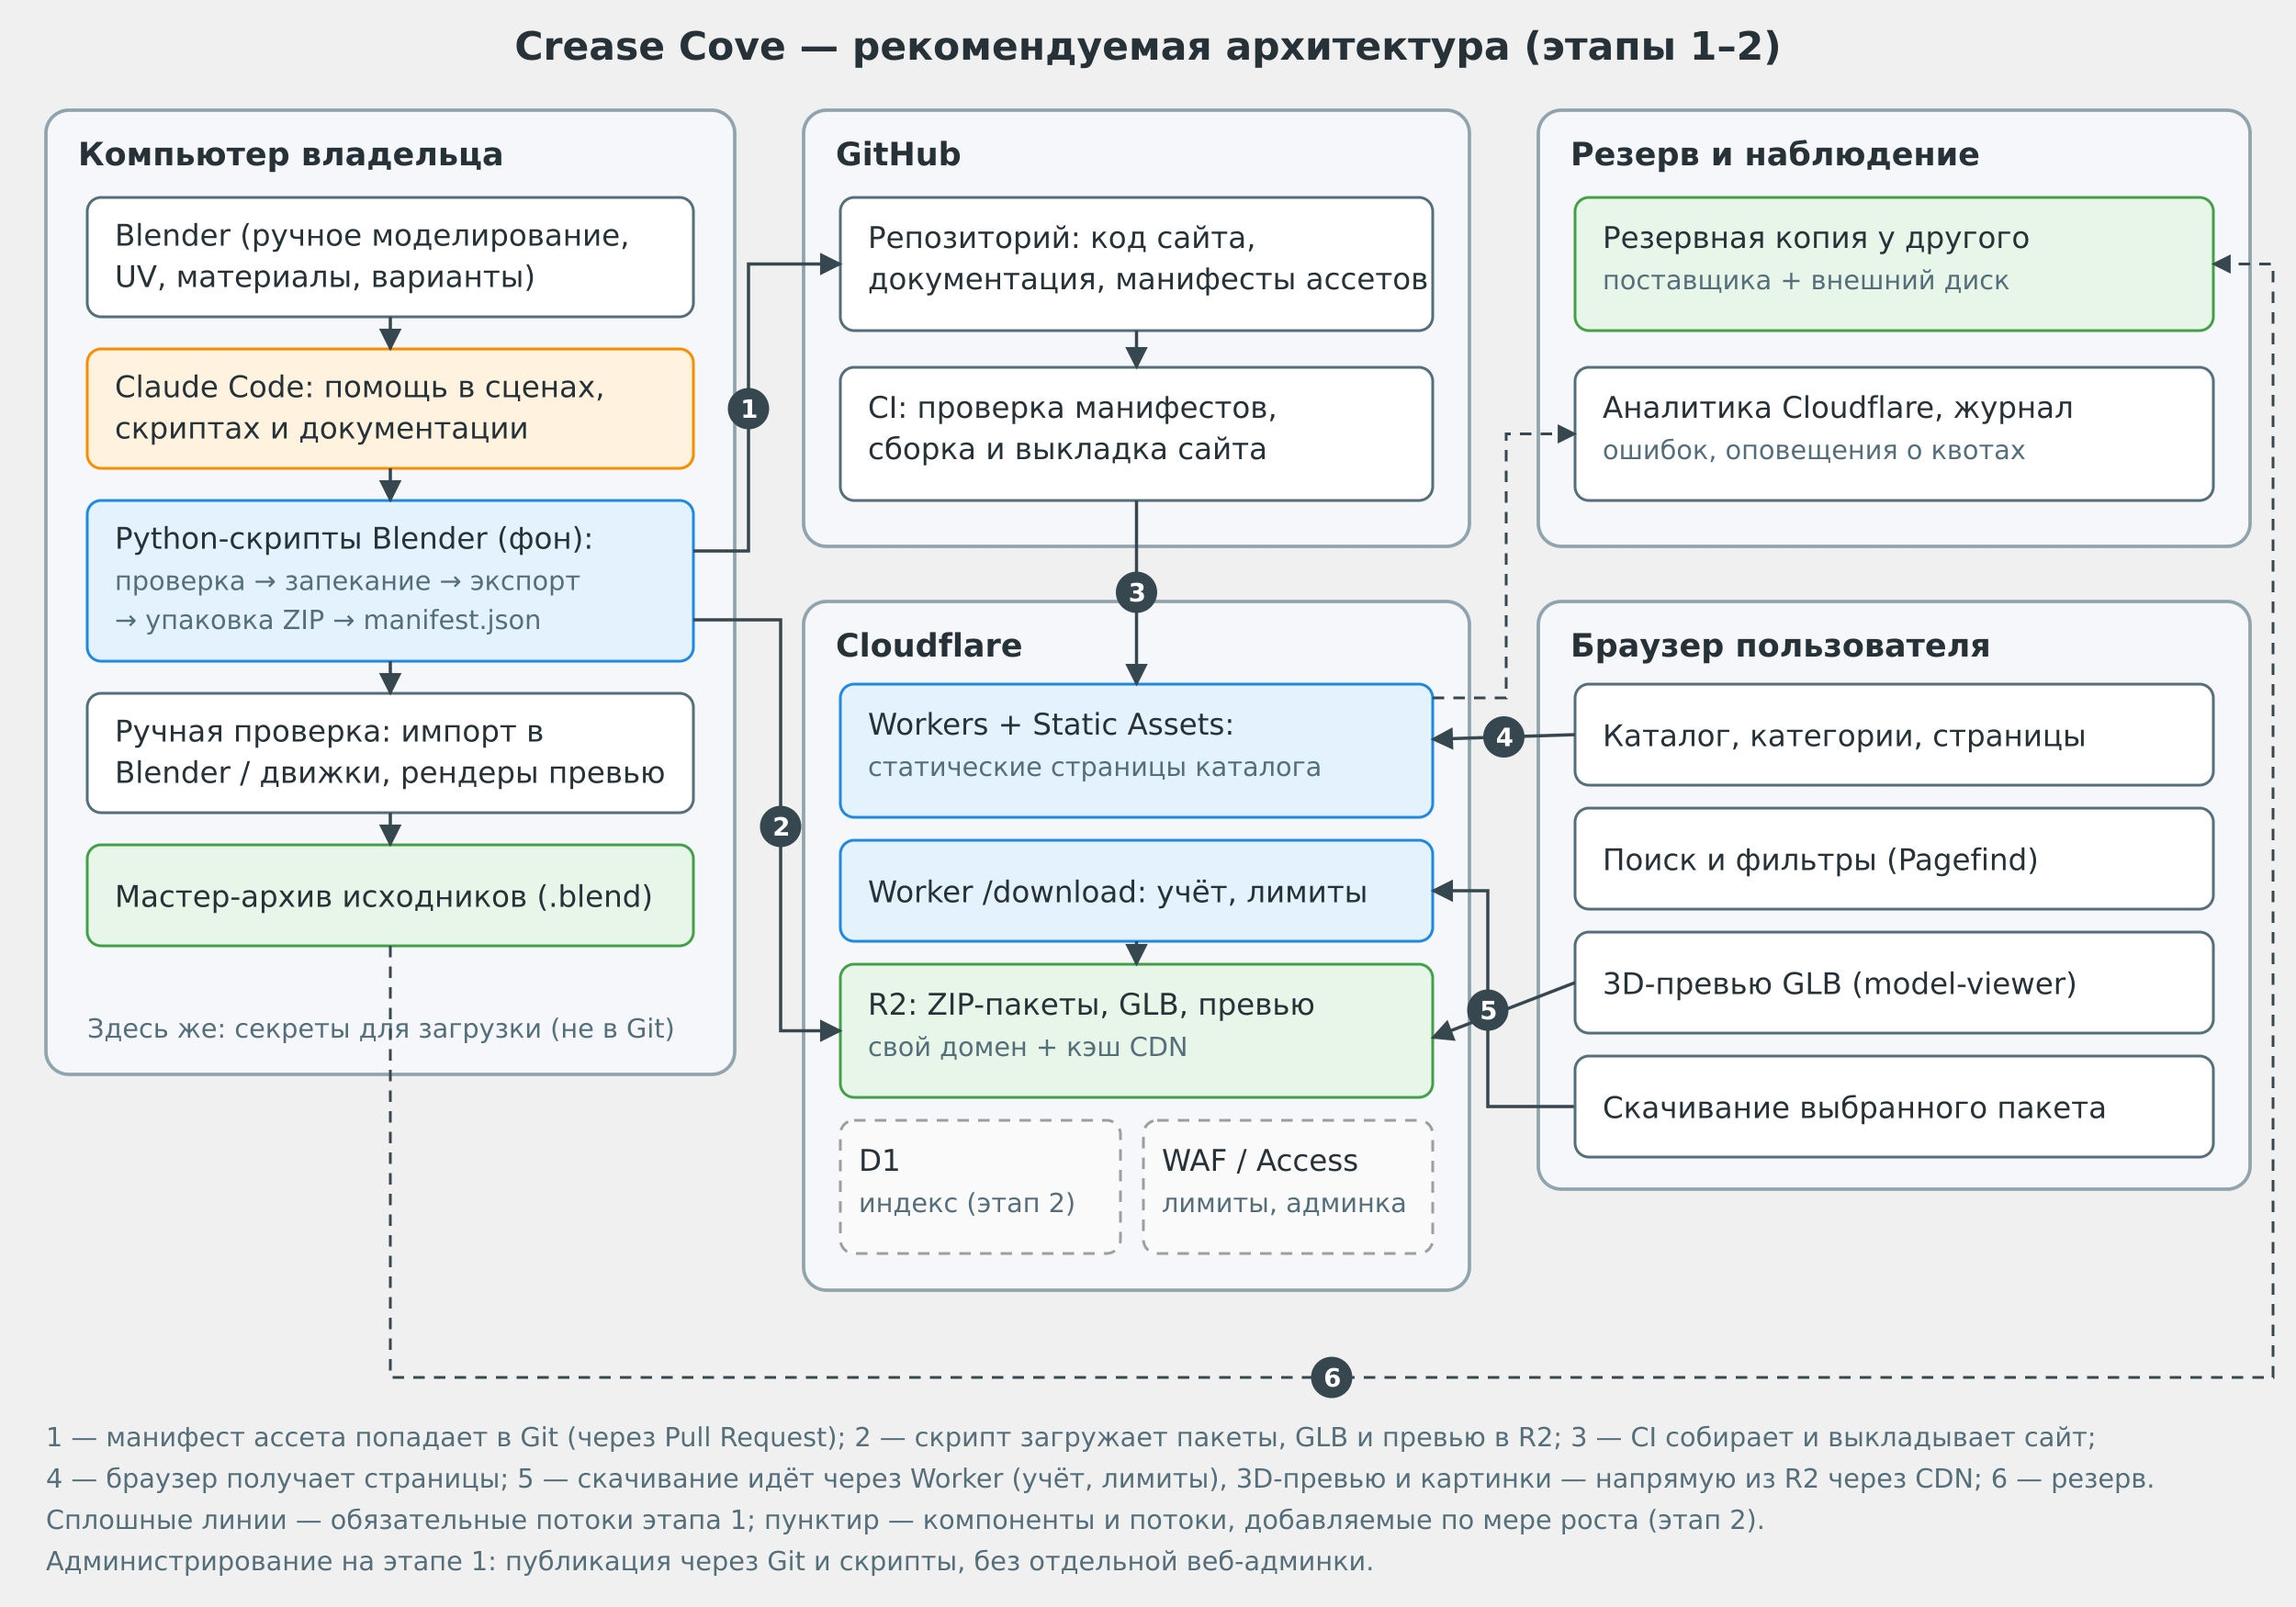
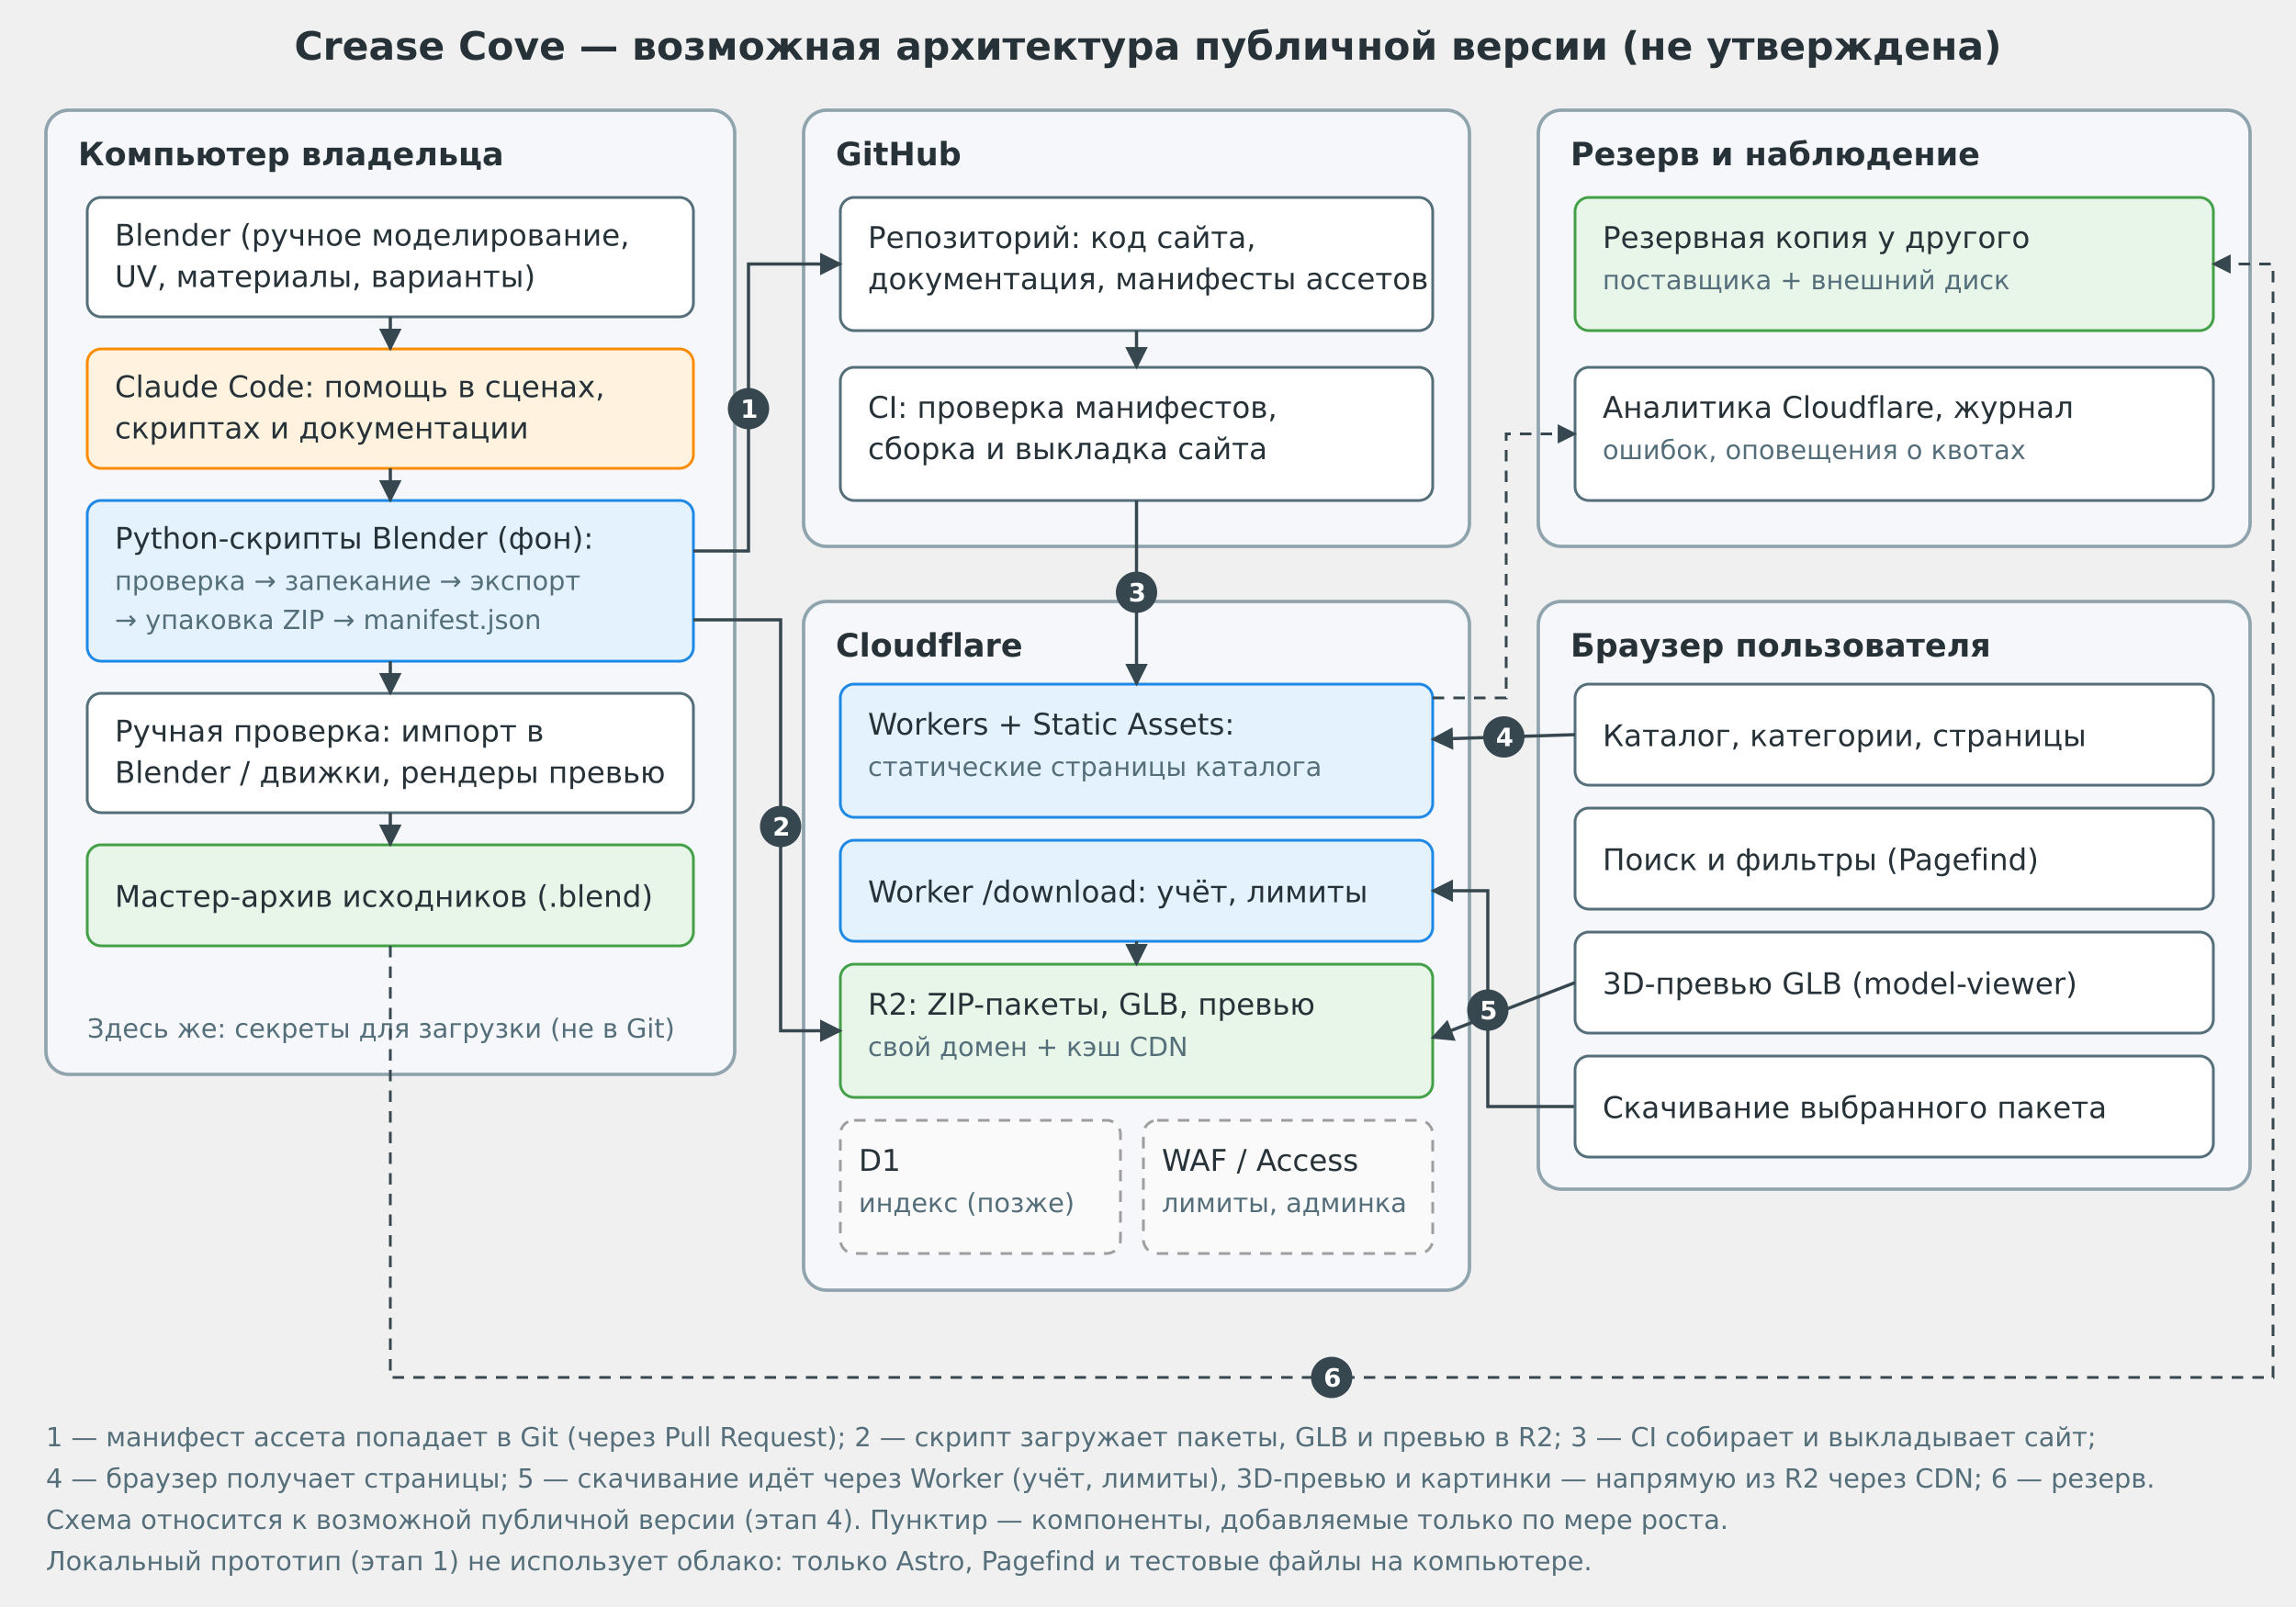
<svg xmlns="http://www.w3.org/2000/svg" viewBox="0 0 1000 700" width="1000" height="700" font-family="DejaVu Sans, Liberation Sans, Arial, sans-serif" font-size="13">
  <defs>
    <marker id="ar" viewBox="0 0 10 10" refX="9" refY="5" markerWidth="7" markerHeight="7" orient="auto-start-reverse">
      <path d="M0,0 L10,5 L0,10 z" fill="#37474f" />
    </marker>
    <style>
      .zone{fill:#f5f7fa;stroke:#90a4ae;stroke-width:1.5;rx:10}
      .zt{font-weight:bold;font-size:14px;fill:#263238}
      .box{fill:#ffffff;stroke:#546e7a;stroke-width:1.2;rx:6}
      .boxa{fill:#e3f2fd;stroke:#1e88e5;stroke-width:1.2;rx:6}
      .boxg{fill:#e8f5e9;stroke:#43a047;stroke-width:1.2;rx:6}
      .boxo{fill:#fff3e0;stroke:#fb8c00;stroke-width:1.2;rx:6}
      .boxd{fill:#fafafa;stroke:#9e9e9e;stroke-width:1.2;stroke-dasharray:5 4;rx:6}
      .t{fill:#263238}
      .s{fill:#546e7a;font-size:11.5px}
      .ln{stroke:#37474f;stroke-width:1.4;fill:none;marker-end:url(#ar)}
      .lnd{stroke:#37474f;stroke-width:1.2;fill:none;stroke-dasharray:5 4;marker-end:url(#ar)}
      .lab{fill:#37474f;font-size:11px}
    </style>
  </defs>
-   <text x="500" y="26" text-anchor="middle" font-size="17" font-weight="bold" class="t">Crease Cove — рекомендуемая архитектура (этапы 1–2)</text>
+   <text x="500" y="26" text-anchor="middle" font-size="17" font-weight="bold" class="t">Crease Cove — возможная архитектура публичной версии (не утверждена)</text>
  <rect class="zone" x="20" y="48" width="300" height="420" />
  <text class="zt" x="34" y="72">Компьютер владельца</text>
  <rect class="box" x="38" y="86" width="264" height="52" />
  <text class="t" x="50" y="107">Blender (ручное моделирование,</text>
  <text class="t" x="50" y="125">UV, материалы, варианты)</text>
  <rect class="boxo" x="38" y="152" width="264" height="52" />
  <text class="t" x="50" y="173">Claude Code: помощь в сценах,</text>
  <text class="t" x="50" y="191">скриптах и документации</text>
  <rect class="boxa" x="38" y="218" width="264" height="70" />
  <text class="t" x="50" y="239">Python-скрипты Blender (фон):</text>
  <text class="s" x="50" y="257">проверка → запекание → экспорт</text>
  <text class="s" x="50" y="274">→ упаковка ZIP → manifest.json</text>
  <rect class="box" x="38" y="302" width="264" height="52" />
  <text class="t" x="50" y="323">Ручная проверка: импорт в</text>
  <text class="t" x="50" y="341">Blender / движки, рендеры превью</text>
  <rect class="boxg" x="38" y="368" width="264" height="44" />
  <text class="t" x="50" y="395">Мастер-архив исходников (.blend)</text>
  <text class="s" x="38" y="452">Здесь же: секреты для загрузки (не в Git)</text>
  <rect class="zone" x="350" y="48" width="290" height="190" />
  <text class="zt" x="364" y="72">GitHub</text>
  <rect class="box" x="366" y="86" width="258" height="58" />
  <text class="t" x="378" y="108">Репозиторий: код сайта,</text>
  <text class="t" x="378" y="126">документация, манифесты ассетов</text>
  <rect class="box" x="366" y="160" width="258" height="58" />
  <text class="t" x="378" y="182">CI: проверка манифестов,</text>
  <text class="t" x="378" y="200">сборка и выкладка сайта</text>
  <rect class="zone" x="350" y="262" width="290" height="300" />
  <text class="zt" x="364" y="286">Cloudflare</text>
  <rect class="boxa" x="366" y="298" width="258" height="58" />
  <text class="t" x="378" y="320">Workers + Static Assets:</text>
  <text class="s" x="378" y="338">статические страницы каталога</text>
  <rect class="boxa" x="366" y="366" width="258" height="44" />
  <text class="t" x="378" y="393">Worker /download: учёт, лимиты</text>
  <rect class="boxg" x="366" y="420" width="258" height="58" />
  <text class="t" x="378" y="442">R2: ZIP-пакеты, GLB, превью</text>
  <text class="s" x="378" y="460">свой домен + кэш CDN</text>
  <rect class="boxd" x="366" y="488" width="122" height="58" />
  <text class="t" x="374" y="510">D1</text>
-   <text class="s" x="374" y="528">индекс (этап 2)</text>
+   <text class="s" x="374" y="528">индекс (позже)</text>
  <rect class="boxd" x="498" y="488" width="126" height="58" />
  <text class="t" x="506" y="510">WAF / Access</text>
  <text class="s" x="506" y="528">лимиты, админка</text>
  <rect class="zone" x="670" y="262" width="310" height="256" />
  <text class="zt" x="684" y="286">Браузер пользователя</text>
  <rect class="box" x="686" y="298" width="278" height="44" />
  <text class="t" x="698" y="325">Каталог, категории, страницы</text>
  <rect class="box" x="686" y="352" width="278" height="44" />
  <text class="t" x="698" y="379">Поиск и фильтры (Pagefind)</text>
  <rect class="box" x="686" y="406" width="278" height="44" />
  <text class="t" x="698" y="433">3D-превью GLB (model-viewer)</text>
  <rect class="zone" x="670" y="48" width="310" height="190" />
  <text class="zt" x="684" y="72">Резерв и наблюдение</text>
  <rect class="boxg" x="686" y="86" width="278" height="58" />
  <text class="t" x="698" y="108">Резервная копия у другого</text>
  <text class="s" x="698" y="126">поставщика + внешний диск</text>
  <rect class="box" x="686" y="160" width="278" height="58" />
  <text class="t" x="698" y="182">Аналитика Cloudflare, журнал</text>
  <text class="s" x="698" y="200">ошибок, оповещения о квотах</text>
  <path class="ln" d="M170,138 L170,152" />
  <path class="ln" d="M170,204 L170,218" />
  <path class="ln" d="M170,288 L170,302" />
  <path class="ln" d="M170,354 L170,368" />
  <path class="ln" d="M302,240 L326,240 L326,115 L366,115" />
  <path class="ln" d="M302,270 L340,270 L340,449 L366,449" />
  <path class="ln" d="M495,144 L495,160" />
  <path class="ln" d="M495,218 L495,298" />
  <path class="ln" d="M686,320 L624,322" />
  <path class="ln" d="M686,482 L648,482 L648,388 L624,388" />
  <path class="ln" d="M686,428 L624,452" />
  <path class="ln" d="M495,410 L495,420" />
  <path class="lnd" d="M170,412 L170,600 L990,600 L990,115 L964,115" />
  <path class="lnd" d="M624,304 L656,304 L656,189 L686,189" />
  <g font-size="11" font-weight="bold" fill="#ffffff">
    <circle cx="326" cy="178" r="9" fill="#37474f" />
    <text x="322.5" y="182">1</text>
    <circle cx="340" cy="360" r="9" fill="#37474f" />
    <text x="336.5" y="364">2</text>
    <circle cx="495" cy="258" r="9" fill="#37474f" />
    <text x="491.5" y="262">3</text>
    <circle cx="655" cy="321" r="9" fill="#37474f" />
    <text x="651.5" y="325">4</text>
    <circle cx="648" cy="440" r="9" fill="#37474f" />
    <text x="644.5" y="444">5</text>
    <circle cx="580" cy="600" r="9" fill="#37474f" />
    <text x="576.5" y="604">6</text>
  </g>
  <rect class="box" x="686" y="460" width="278" height="44" />
  <text class="t" x="698" y="487">Скачивание выбранного пакета</text>
  <text class="s" x="20" y="630">1 — манифест ассета попадает в Git (через Pull Request); 2 — скрипт загружает пакеты, GLB и превью в R2; 3 — CI собирает и выкладывает сайт;</text>
  <text class="s" x="20" y="648">4 — браузер получает страницы; 5 — скачивание идёт через Worker (учёт, лимиты), 3D-превью и картинки — напрямую из R2 через CDN; 6 — резерв.</text>
-   <text class="s" x="20" y="666">Сплошные линии — обязательные потоки этапа 1; пунктир — компоненты и потоки, добавляемые по мере роста (этап 2).</text>
-   <text class="s" x="20" y="684">Администрирование на этапе 1: публикация через Git и скрипты, без отдельной веб-админки.</text>
+   <text class="s" x="20" y="666">Схема относится к возможной публичной версии (этап 4). Пунктир — компоненты, добавляемые только по мере роста.</text>
+   <text class="s" x="20" y="684">Локальный прототип (этап 1) не использует облако: только Astro, Pagefind и тестовые файлы на компьютере.</text>
</svg>
